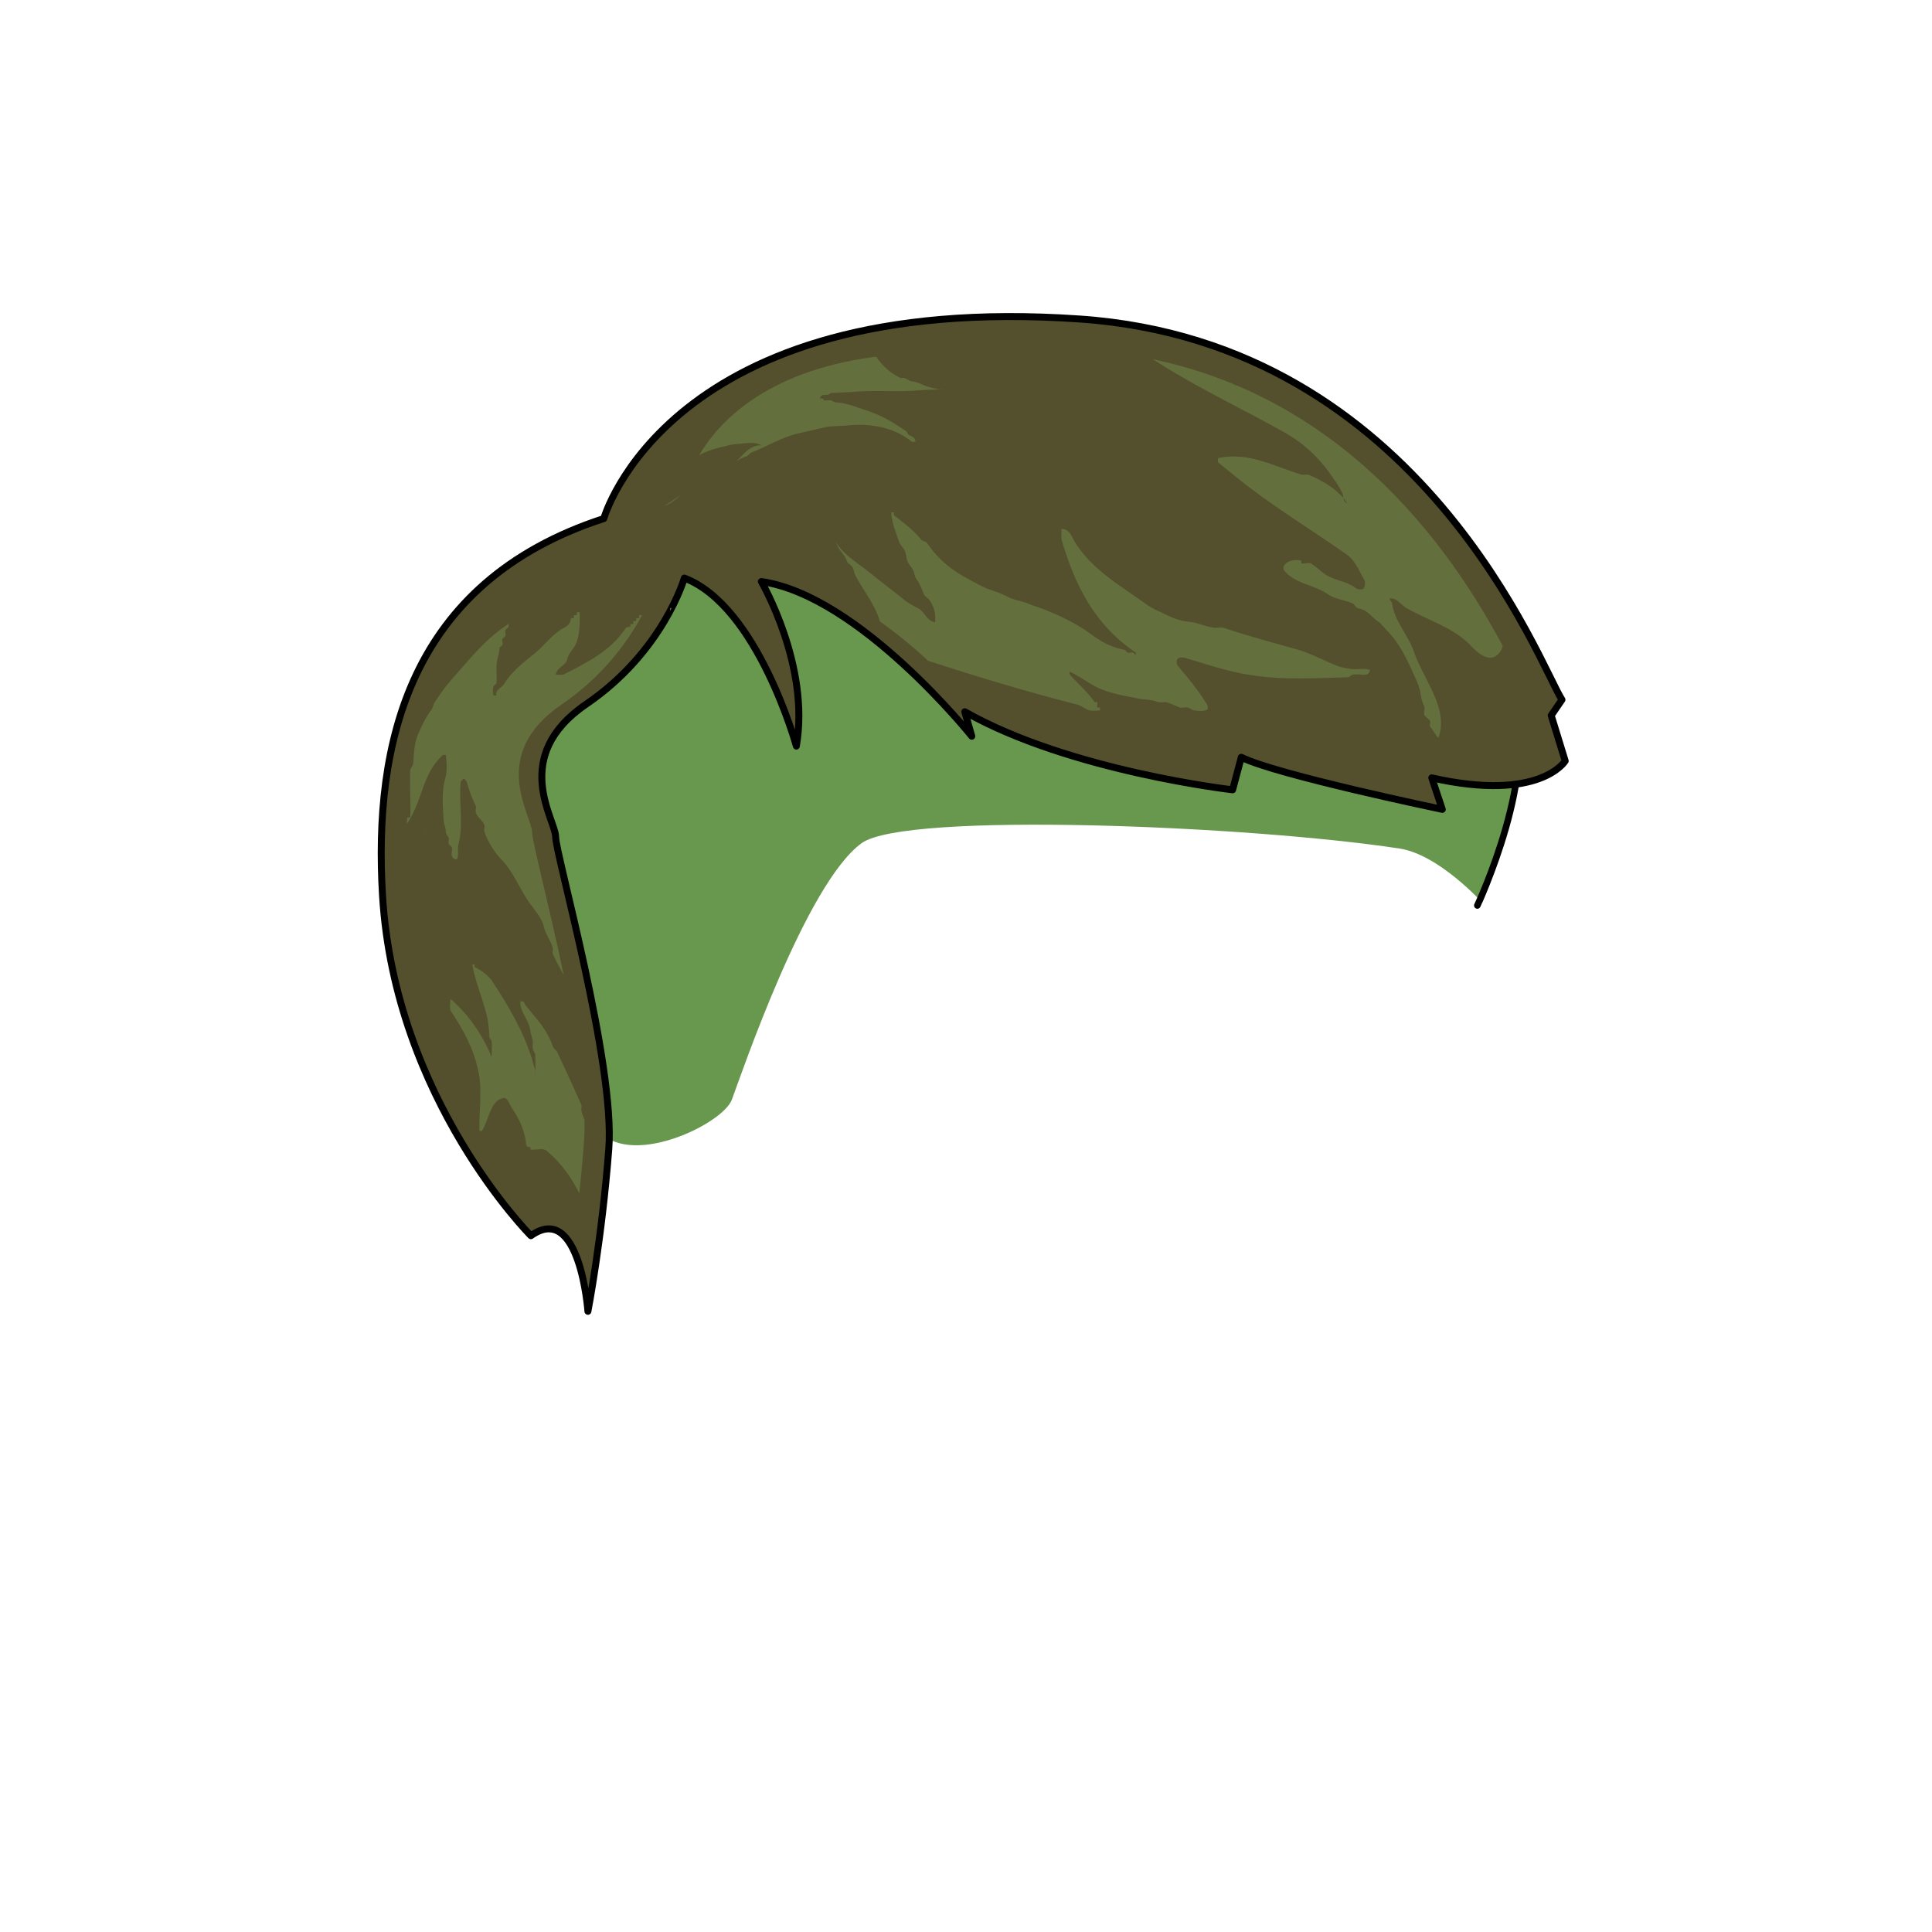
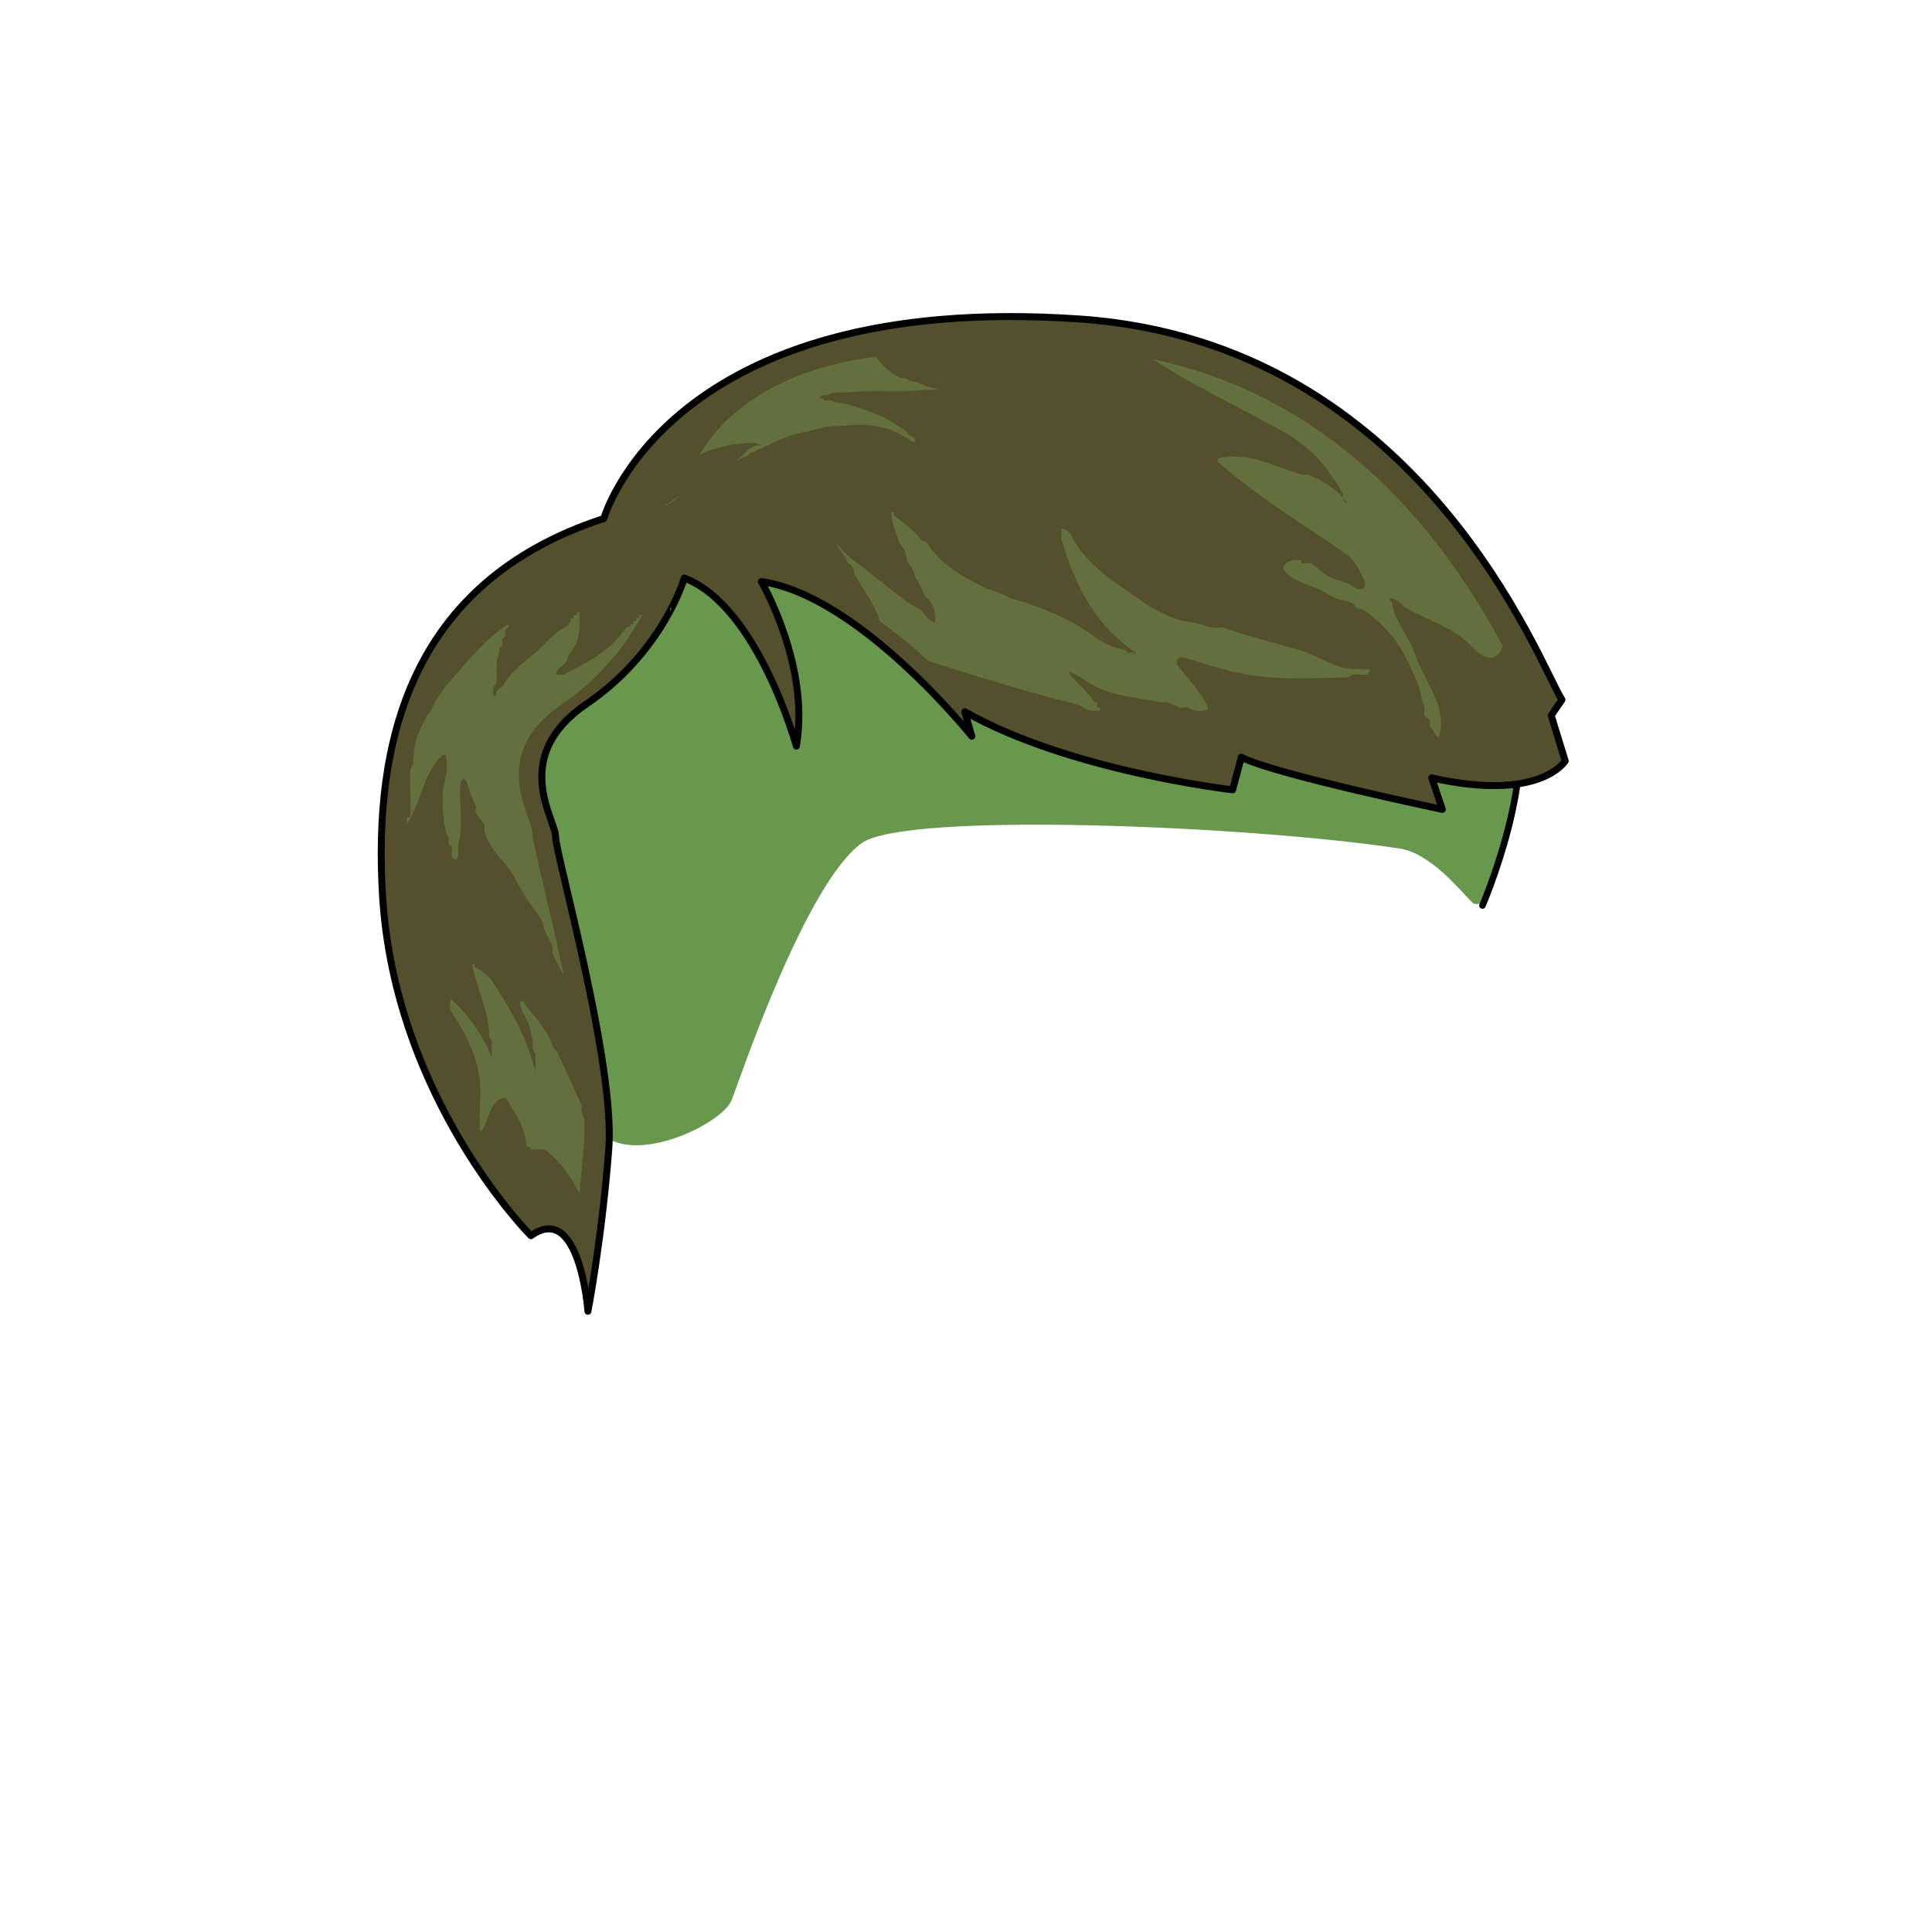
<svg xmlns="http://www.w3.org/2000/svg" viewBox="0 0 2500 2500">
  <g>
-     <path d="M771,1459c-7.35-10.29-172-384-116-536S919,695,975,671s952.36,172.4,980.22,234.43C1995,994,1918,1168,1918,1168s-56-62.21-107-70c-193.7-29.56-639-48.16-696-7-72,52-156,300-168,332S811,1515,771,1459Z" style="fill: #68984e" />
-     <path d="M1955.22,905.43c39.78,88.57-43.55,266.24-43.55,266.24" style="fill: none;stroke: #000;stroke-linecap: round;stroke-linejoin: round;stroke-width: 8.504px" />
+     <path d="M771,1459c-7.35-10.29-172-384-116-536S919,695,975,671s952.36,172.4,980.22,234.43C1995,994,1918,1168,1918,1168s-8.39,4.38-13-.25c-16.73-16.81-54-63.65-94-69.75-193.7-29.56-639-48.16-696-7-72,52-156,300-168,332S811,1515,771,1459Z" style="fill: #68984e" />
+     <path d="M1955.22,905.43c39.78,88.57-36.89,266.24-36.89,266.24" style="fill: none;stroke: #000;stroke-linecap: round;stroke-linejoin: round;stroke-width: 8.504px" />
    <path d="M687,1599s-176-176-192-440c-11.83-195.21,33.16-405.66,286.34-488,0,0,82.5-295.11,616-258.19,443.87,30.71,596.66,451.85,623.83,492.62l-13.92,20.34,18.12,58.89s-32.24,53.6-172.66,21.89l13.59,40.77s-214.78-44.77-260.07-67.41L1595,1022s-210.68-24-346.57-101l9.06,31.71S1112,770.66,985.18,752.54c0,0,63.42,108.71,45.3,212.89,0,0-49.83-181.19-144.95-217.42,0,0-27.18,95.12-126.83,163.07S719,1060.35,719,1083s77.29,293.12,68.77,403.84c-9,117-27,210-27,210S750.42,1553.7,687,1599Z" style="fill: #54502d;stroke: #000;stroke-linecap: round;stroke-linejoin: round;stroke-width: 9px;isolation: isolate" />
    <path d="M551,1079c0-2.19-.19-4.58-0.32-7C550.3,1073.94,551,1076.47,551,1079Z" style="fill: #636f3c" />
    <path d="M1772.07,866.64c-8.89-2.67-18.67.89-28.46-1.78a66.65,66.65,0,0,1-14.23-3.56c-15.12-6.23-30.24-14.23-46.24-19.56-33.79-9.78-65.81-17.79-99.6-29.35-3.56-.89-7.11,0-10.67,0-12.45-.89-23.12-7.11-35.57-8-10.67-.89-21.34-5.34-32-10.67-7.11-3.56-14.23-6.23-20.45-10.67-35.57-25.79-72.92-46.24-95.15-83.59-2.67-5.34-6.23-15.12-16-15.12,0,4.45-.89,9.78,0,14.23,16.9,57.8,42.68,110.27,96,145.84V848c-0.89-.89-1.78-2.67-3.56-3.56-2.67-.89-4.45.89-7.11,0-1.78-.89-1.78-2.67-3.56-3.56-15.12-2.67-27.57-8.89-39.13-16.9-18.67-14.23-37.35-24-56.91-32-9.78-4.45-19.56-7.11-28.46-10.67-8-3.56-16.9-4.45-24.9-8-9.78-5.34-18.67-8-28.46-11.56-7.11-2.67-14.23-7.11-21.34-10.67-22.23-11.56-41.8-25.79-56.91-48.91-1.78-1.78-5.34-1.78-7.11-3.56-10.67-13.34-22.23-21.34-35.57-32V663h-3.56c0.89,13.34,6.22,26.68,10.67,39.13,1.78,3.56,5.34,7.11,7.11,10.67,1.78,4.45,1.78,9.78,3.56,14.23,1.78,3.56,5.34,7.11,7.11,10.67s1.78,7.11,3.56,10.67c5.34,7.11,8,14.23,10.67,21.34,1.78,2.67,5.34,4.45,7.11,7.11,6.23,8.89,8,17.79,7.11,28.46-10.67-1.78-13.34-13.34-21.34-17.79-6.22-3.56-12.45-6.22-17.79-10.67-14.23-11.56-27.57-21.34-41.8-32.9-16.9-14.23-35.57-24-47.13-41.8,2.67,9.78,11.56,15.12,14.23,24.9,1.78,2.67,5.34,4.45,7.11,7.11,1.78,3.56,1.78,7.11,3.56,10.67,10.79,19.91,25.44,37.51,31.69,59.28A604.07,604.07,0,0,1,1201,855.14C1265.29,875.85,1328,895,1395,912c5.34,1.78,8.89,5.34,14.23,7.11a38.28,38.28,0,0,0,14.23,0v-3.56h-3.56c-0.89-1.78.89-5.34,0-7.11h-3.56c-9.78-14.23-21.34-23.12-32-35.57-0.89-1.78,0-4.45,0-7.11v3.56c10.67,4.45,19.56,11.56,29.35,16.9,17.79,10.67,38.24,13.34,59.58,17.79,8.89,1.78,16.9.89,24.9,4.45,3.56,0.89,7.11,0,10.67,0,6.23,1.78,11.56,4.45,17.79,7.11,3.56,0.89,7.11-.89,10.67,0,2.67,0.89,4.45,2.67,7.11,3.56,6.22,0.89,12.45,1.78,17.79-.89,0.89,0,.89-4.45,0-6.23-11.56-18.67-24-33.79-38.24-50.69-1.78-1.78-1.78-8,0-8.89,2.67-2.67,8.89-1.78,13.34,0,29.35,8.89,58.69,18.67,88.93,22.23,39.13,5.34,78.26,2.67,117.38,1.78,2.67,0,4.45-2.67,7.11-3.56,6.22-.89,11.56.89,17.79,0C1771.18,872,1773.85,867.53,1772.07,866.64Z" style="fill: #636f3c" />
    <path d="M1763,627a61.73,61.73,0,0,0-5.16-7.18C1758.35,622.86,1759.44,625.81,1763,627Z" style="fill: #636f3c" />
    <path d="M1656.87,556.63c27.79,14.82,50,34.28,69.48,63.92,3.71,4.63,7.41,11.12,11.12,18.53,0.38,1.5.45,3.47,0.78,5.39a57.33,57.33,0,0,1,4.78,6.65c-3.3-1.1-4.31-3.83-4.78-6.65-11-13.27-28.22-23.09-43.39-29.48-3.71-1.85-7.41,0-11.12-.93-36.13-11.12-68.55-29.64-107.46-21.31,0,0-.93,4.63,0,5.56,14.82,12,26.86,22.23,41.69,33.35,41.69,31.5,81.52,55.58,125.06,86.15,11.12,8.34,14.82,19.45,21.31,30.57,2.78,3.71,2.78,10.19,0,13-0.93,1.85-7.41,1.85-9.26,0-11.12-8.34-22.23-9.26-34.28-14.82-8.34-3.71-14.82-11.12-23.16-16.67-2.78-2.78-9.26,0-13.9-.93v-3.71c-4.63-.93-10.19-0.93-14.82.93-5.56,1.85-11.12,8.34-6.48,13,14.82,16.67,36.13,16.67,55.58,29.64,9.26,6.48,21.31,7.41,32.42,12,2.78,1.85,4.63,6.48,7.41,6.48,12,1.85,16.67,11.12,25,16.67,3.71,1.85,6.49,6.48,11.12,11.12,16.67,16.67,26.87,38,36.13,59.29,3.71,7.41,7.41,16.67,8.34,25a53.9,53.9,0,0,0,4.63,14.82c0.93,3.71-.93,7.41,0,11.12,1.85,2.78,5.56,4.63,7.41,7.41,0.93,1.85-.93,5.56,0,7.41,4.63,5.56,10.19,16.67,11.12,13.9,13-37.05-18.53-73.18-31.5-109.31-6.48-21.31-25.94-40.76-28.72-63.92,0-1.85-4.63-5.56-2.78-6.48,9.26-.93,14.82,9.26,22.23,13,27.79,15.75,58.36,24.09,80.59,46.32,8.34,9.26,22.23,22.23,33.35,15.75,5.35-3,8.16-7.83,9.79-13.5-60.35-112.72-194.1-316.58-452.87-371.08,5.92,3.73,11.86,7.49,17.89,11.25C1559.6,506.6,1606.85,528.84,1656.87,556.63Z" style="fill: #636f3c" />
    <path d="M954.34,574.52c10.3-.61,21.21-3.64,31.52,1.82-14.94-1.32-22.87,11.07-33,20.52a52.55,52.55,0,0,1,13.64-6.58c1.82-.61,3-3,4.85-4.24,21.82-8.48,41.21-21.21,65.46-26.06,10.91-2.42,20.61-4.85,31.52-7.27,10.3-1.82,20.61-1.21,31.52-2.42,27.88-2.42,57.58,3,80,21.21,1.21,0.61,3,0,4.85,0-0.61-3.64-1.82-6.06-7.27-7.88-3-.61-3-4.85-5.46-6.06-17.58-12.12-34.55-21.82-55.15-27.88-11.52-4.24-23.64-8.49-36.36-9.09-1.82-.61-3-1.82-4.85-2.42-3-.61-6.67,0-9.7,0,0-5.45-6.67.61-4.24-4.85,1.21-2.42,4.85-2.42,9.09-2.42,1.82,0,3-1.82,4.85-2.42,9.09-.61,17.58-0.61,26.67-1.21,29.7-3,59.4.61,89.7-2.42,10.3-.61,21.21-0.61,31.52-1.21-4.24,0-8.48.61-12.12-.61a75.41,75.41,0,0,1-9.7-2.42c-7.27-1.82-13.94-6.67-21.82-7.27-3,0-6.06-3-9.7-4.24-1.82-.61-3.64.61-4.85,0a75.3,75.3,0,0,1-23.64-17.58,89.36,89.36,0,0,1-8.07-10C987.36,480.26,927.24,550.24,904.75,589c10.56-6,22.8-9.25,35-12C944.64,575.73,949.49,574.52,954.34,574.52Z" style="fill: #636f3c" />
    <path d="M880.49,640.85c-7.08,4.54-13.9,9.6-21.49,14.15C867.25,652,874.13,646.76,880.49,640.85Z" style="fill: #636f3c" />
    <path d="M707.19,1384c-0.1,3.66-.19,7.32-0.19,11C707,1391.34,707.82,1387.68,707.19,1384Z" style="fill: #636f3c" />
    <path d="M752.17,1429.39c-10.19-23.11-20.38-45.36-31.35-68.47-1.57-2.57-4.7-4.28-5.49-6.85-7.05-21.4-21.16-35.95-34.49-52.21-1.57-.86-1.57-4.28-3.92-6h-3.14v-3.42c-3.14,14.55,8.62,24,11.76,37.66a114.54,114.54,0,0,0,3.14,13.69c1.57,4.28,0,9.42.78,13.69,0.78,2.57,2.35,4.28,3.14,6.85a210.94,210.94,0,0,1,.15,21.41c0.49,3.13-.15,6.27-0.15,9.4,0-3.13.07-6.27,0.15-9.4,0-.29-0.09-0.58-0.15-0.87-1.57-4.28-2.35-8.56-3.92-13.69-11.76-37.66-30.57-69.33-52.52-102.71a63.07,63.07,0,0,0-21.95-17.12v-3.42h-3.14c5.49,31.67,21.95,59.91,21.95,92.44,0,2.57,2.35,4.28,3.14,6.85,0.78,6.85,0,13.69,0,20.54-11.76-29.1-30.57-55.63-53.3-75.32,0,6-1.57,12.84.78,16.26,16.46,24.82,29,47.93,35.27,77,5.49,24.82.78,51.35,1.57,77.89h3.14c9.41-15.41,11-40.23,28.22-42.79,4.7-.86,7.05,7.7,11,13.69,8.62,12.84,16.46,28.25,18,46.22,0,2.57,2.35,4.28,5.49,3.42v3.42c7.05,0.86,16.46-2.57,21.16,1.71,18.28,15.08,31.59,34,42.12,54.93,2.32-21.58,4.53-45.38,6.3-70.47,0.53-7.5.63-15.87,0.38-24.91-1.6-4.12-3.38-8.18-4.12-12.62C752.17,1433.67,753,1431.1,752.17,1429.39Z" style="fill: #636f3c" />
    <path d="M867,790.75c0.74-1.39,1.47-2.76,2.16-4.1A14.44,14.44,0,0,0,867,787v3.75Z" style="fill: #636f3c" />
    <path d="M573.16,976.89H577c1,10.58,1.92,21.17-1,30.79-4.81,17.32-2.89,35.6-1.92,53.88,0,4.81,2.89,8.66,2.89,15.39,0,2.89,2.89,4.81,3.85,7.7,0,2.89-1,4.81,0,7.7,1,1.92,2.89,1.92,3.85,3.85,1,3.85-1,7.7,0,11.54,1,2.89,5.77,5.77,6.73,3.85,2.89-5.77,0-12.51,1.92-19.24,6.73-26.94,0-53.88,2.89-80.81,1-1,2.89-3.85,3.85-3.85s2.89,1.92,3.85,3.85a168.82,168.82,0,0,0,11.54,30.79c1,1.92,0,4.81,0,7.7,1,7.7,10.58,11.54,11.54,19.24,0,2.89-1,4.81,0,7.7a108.31,108.31,0,0,0,20.2,33.67c17.32,16.35,25,40.41,39.44,59.65,5.77,7.7,13.47,17.32,16.35,26,1.92,11.54,9.62,20.2,12.51,30.79,0,2.89-1,5.77,0,7.7a287.67,287.67,0,0,0,13.84,26.43c-18.75-89.88-40.78-172.35-40.78-184.21,0-21.79-57.69-100,38.19-165.4A327.86,327.86,0,0,0,830.87,796h-3.72v3.85H823.3v3.85h-3.85v3.85H815.6v3.85c-3.85-1-5.77,1-7.7,3.85-19.24,27.9-49.06,42.33-77,56.76-2.89,1.92-7.7,1-11.54,1,1-9.62,12.51-11.54,14.43-19.24,1.92-9.62,9.62-14.43,12.51-23.09,4.81-14.43,3.85-27.9,3.85-42.33v3.85h-3.85V796h-3.85v3.85h-3.85c0,8.66-6.73,11.54-12.51,14.43-15.39,10.58-24.05,24.05-38.48,34.63-14.43,11.54-26.94,22.13-35.6,36.56-2.89,4.81-11.54,6.73-9.62,14.43h-3.85a23.45,23.45,0,0,1,0-11.54c1-1.92,2.89-2.89,3.85-3.85,1-10.58-1-20.2,1-30.79,1-4.81,2.89-8.66,2.89-15.39,0-1,2.89-1.92,3.85-3.85,1-2.89-1-4.81,0-7.7,1-1.92,2.89-1.92,3.85-3.85,1-2.89-1-4.81,0-7.7,1-1.92,2.89-1.92,3.85-3.85,1-2.89,0-4.81,0-7.7v3.85c-29.82,19.24-49.06,44.25-72.15,70.23-8.66,9.62-15.39,19.24-23.09,30.79-1.92,2.89-1.92,6.73-4.81,10.58C551,927.82,546.22,938.4,541.41,949c-5.77,13.47-5.77,26-6.73,39.44-1,2.89-2.89,4.81-3.85,7.7-1,20.2,1,41.37,0,61.57H527a35.37,35.37,0,0,0-.31,8.67,3.8,3.8,0,0,1,.31-1C547.19,1035.57,546.22,1000.94,573.16,976.89Z" style="fill: #636f3c" />
  </g>
</svg>
